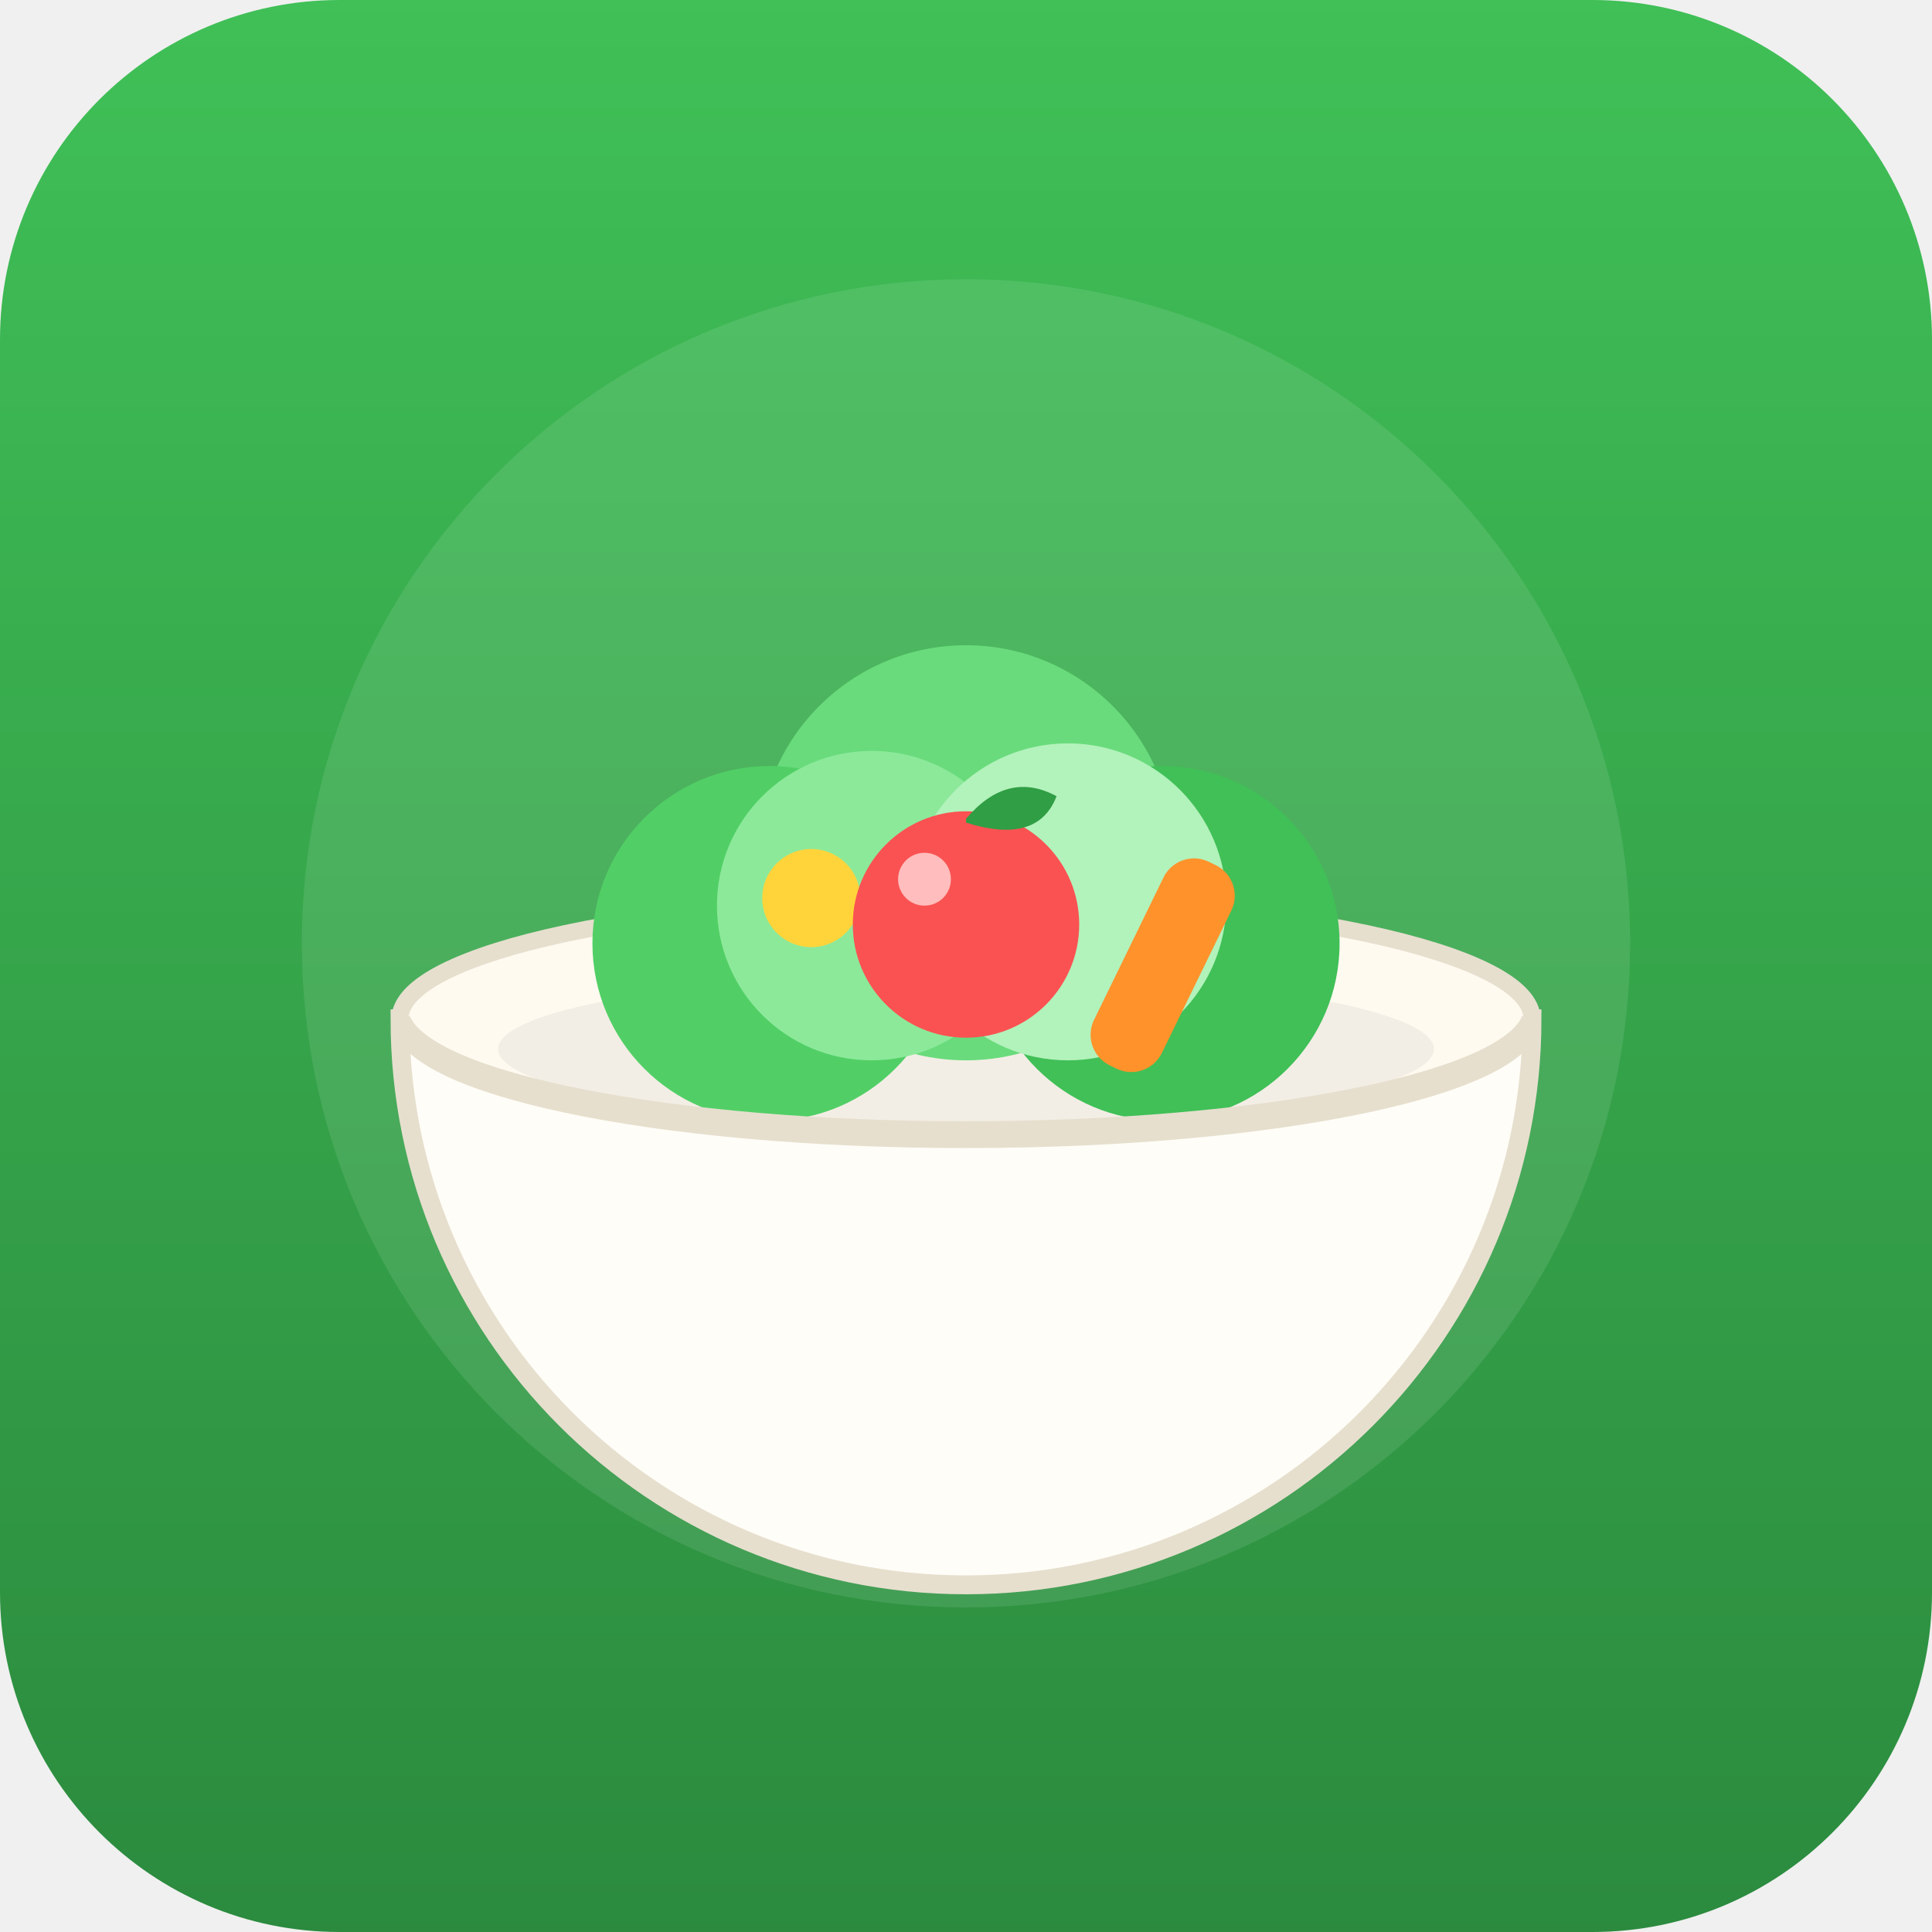
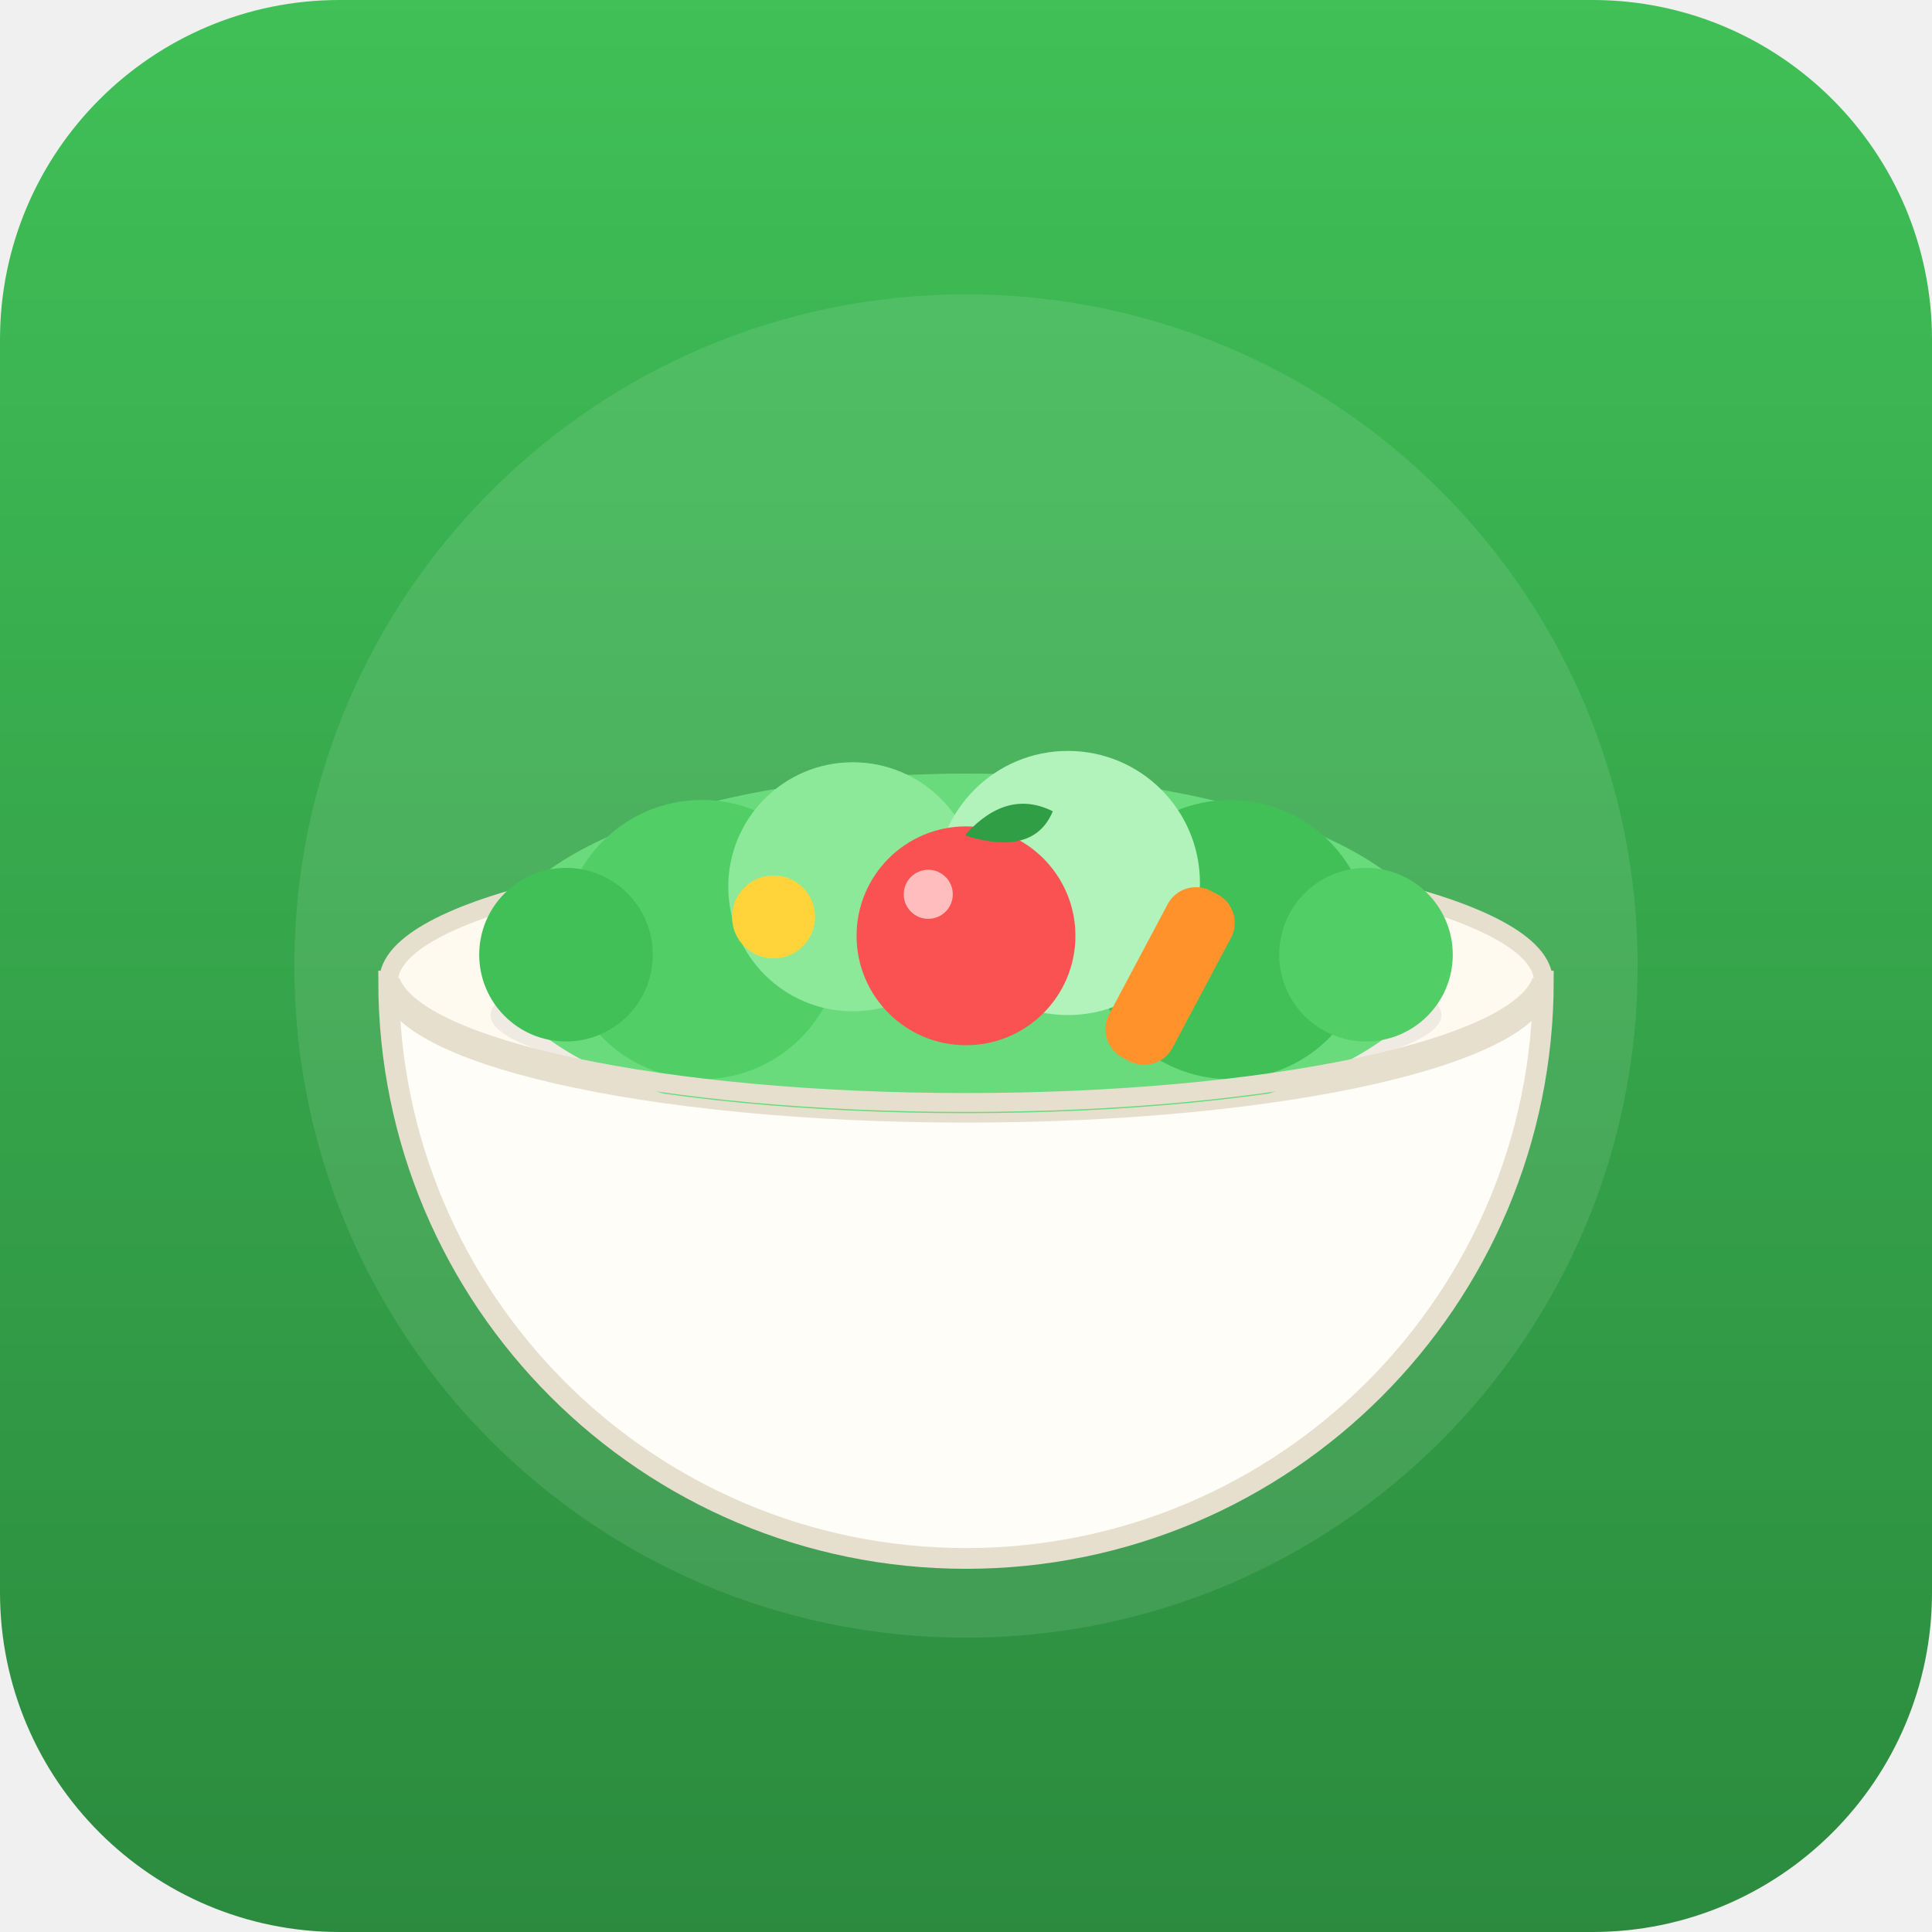
<svg xmlns="http://www.w3.org/2000/svg" width="1024" height="1024" viewBox="0 0 1024 1024">
  <defs>
    <linearGradient id="bg" x1="0" y1="0" x2="0" y2="1">
      <stop offset="0" stop-color="#40c057" />
      <stop offset="1" stop-color="#2b8a3e" />
    </linearGradient>
  </defs>
  <rect x="0" y="0" width="1024" height="1024" rx="180" fill="url(#bg)" />
  <defs>
    <clipPath id="inBowl">
-       <rect x="206" y="170" width="612" height="370" />
-       <ellipse cx="512" cy="540" rx="300" ry="64" />
+       <rect x="214" y="230" width="596" height="290" />
+       <ellipse cx="512" cy="520" rx="306" ry="70" />
    </clipPath>
  </defs>
-   <circle cx="512" cy="500" r="352" fill="#ffffff" opacity="0.10" />
-   <path d="M 212 540 a 300 300 0 0 0 600 0 Z" fill="#fffdf7" stroke="#e6dfce" stroke-width="10" />
-   <ellipse cx="512" cy="540" rx="300" ry="64" fill="#fffaf0" />
-   <ellipse cx="512" cy="540" rx="300" ry="64" fill="none" stroke="#e6dfce" stroke-width="9" />
-   <ellipse cx="512" cy="556" rx="248" ry="40" fill="#000000" opacity="0.05" />
+   <circle cx="512" cy="512" r="356" fill="#ffffff" opacity="0.10" />
+   <path d="M 206 520 a 306 306 0 0 0 612 0 Z" fill="#fffdf7" stroke="#e6dfce" stroke-width="11" />
+   <ellipse cx="512" cy="520" rx="306" ry="70" fill="#fffaf0" />
+   <ellipse cx="512" cy="520" rx="306" ry="70" fill="none" stroke="#e6dfce" stroke-width="10" />
+   <ellipse cx="512" cy="538" rx="252" ry="42" fill="#000000" opacity="0.06" />
  <g clip-path="url(#inBowl)">
-     <circle cx="512" cy="452" r="110" fill="#69db7c" />
-     <circle cx="408" cy="500" r="94" fill="#51cf66" />
-     <circle cx="616" cy="500" r="94" fill="#40c057" />
-     <circle cx="462" cy="480" r="82" fill="#8ce99a" />
-     <circle cx="566" cy="478" r="84" fill="#b2f2bb" />
-     <circle cx="430" cy="476" r="26" fill="#ffd43b" />
-     <rect x="598" y="452" width="40" height="120" rx="18" transform="rotate(26 618 508)" fill="#ff922b" />
-     <circle cx="512" cy="490" r="60" fill="#fa5252" />
-     <circle cx="490" cy="466" r="14" fill="#ffc9c9" opacity="0.9" />
-     <path d="M 512 434 q 22 -26 48 -12 q -10 26 -48 14 z" fill="#2f9e44" />
+     <ellipse cx="512" cy="506" rx="250" ry="96" fill="#69db7c" />
+     <circle cx="372" cy="498" r="74" fill="#51cf66" />
+     <circle cx="652" cy="498" r="74" fill="#40c057" />
+     <circle cx="452" cy="470" r="66" fill="#8ce99a" />
+     <circle cx="566" cy="468" r="70" fill="#b2f2bb" />
+     <circle cx="300" cy="506" r="46" fill="#40c057" />
+     <circle cx="724" cy="506" r="46" fill="#51cf66" />
+     <circle cx="410" cy="486" r="22" fill="#ffd43b" />
+     <rect x="604" y="468" width="38" height="100" rx="17" transform="rotate(28 623 512)" fill="#ff922b" />
+     <circle cx="512" cy="496" r="58" fill="#fa5252" />
+     <circle cx="492" cy="474" r="13" fill="#ffc9c9" opacity="0.9" />
+     <path d="M 512 442 q 22 -24 46 -12 q -10 24 -46 13 z" fill="#2f9e44" />
  </g>
-   <path d="M 213 540 A 300 64 0 0 0 811 540" fill="none" stroke="#e6dfce" stroke-width="9" />
+   <path d="M 207 520 A 306 70 0 0 0 817 520" fill="none" stroke="#e6dfce" stroke-width="10" />
</svg>
